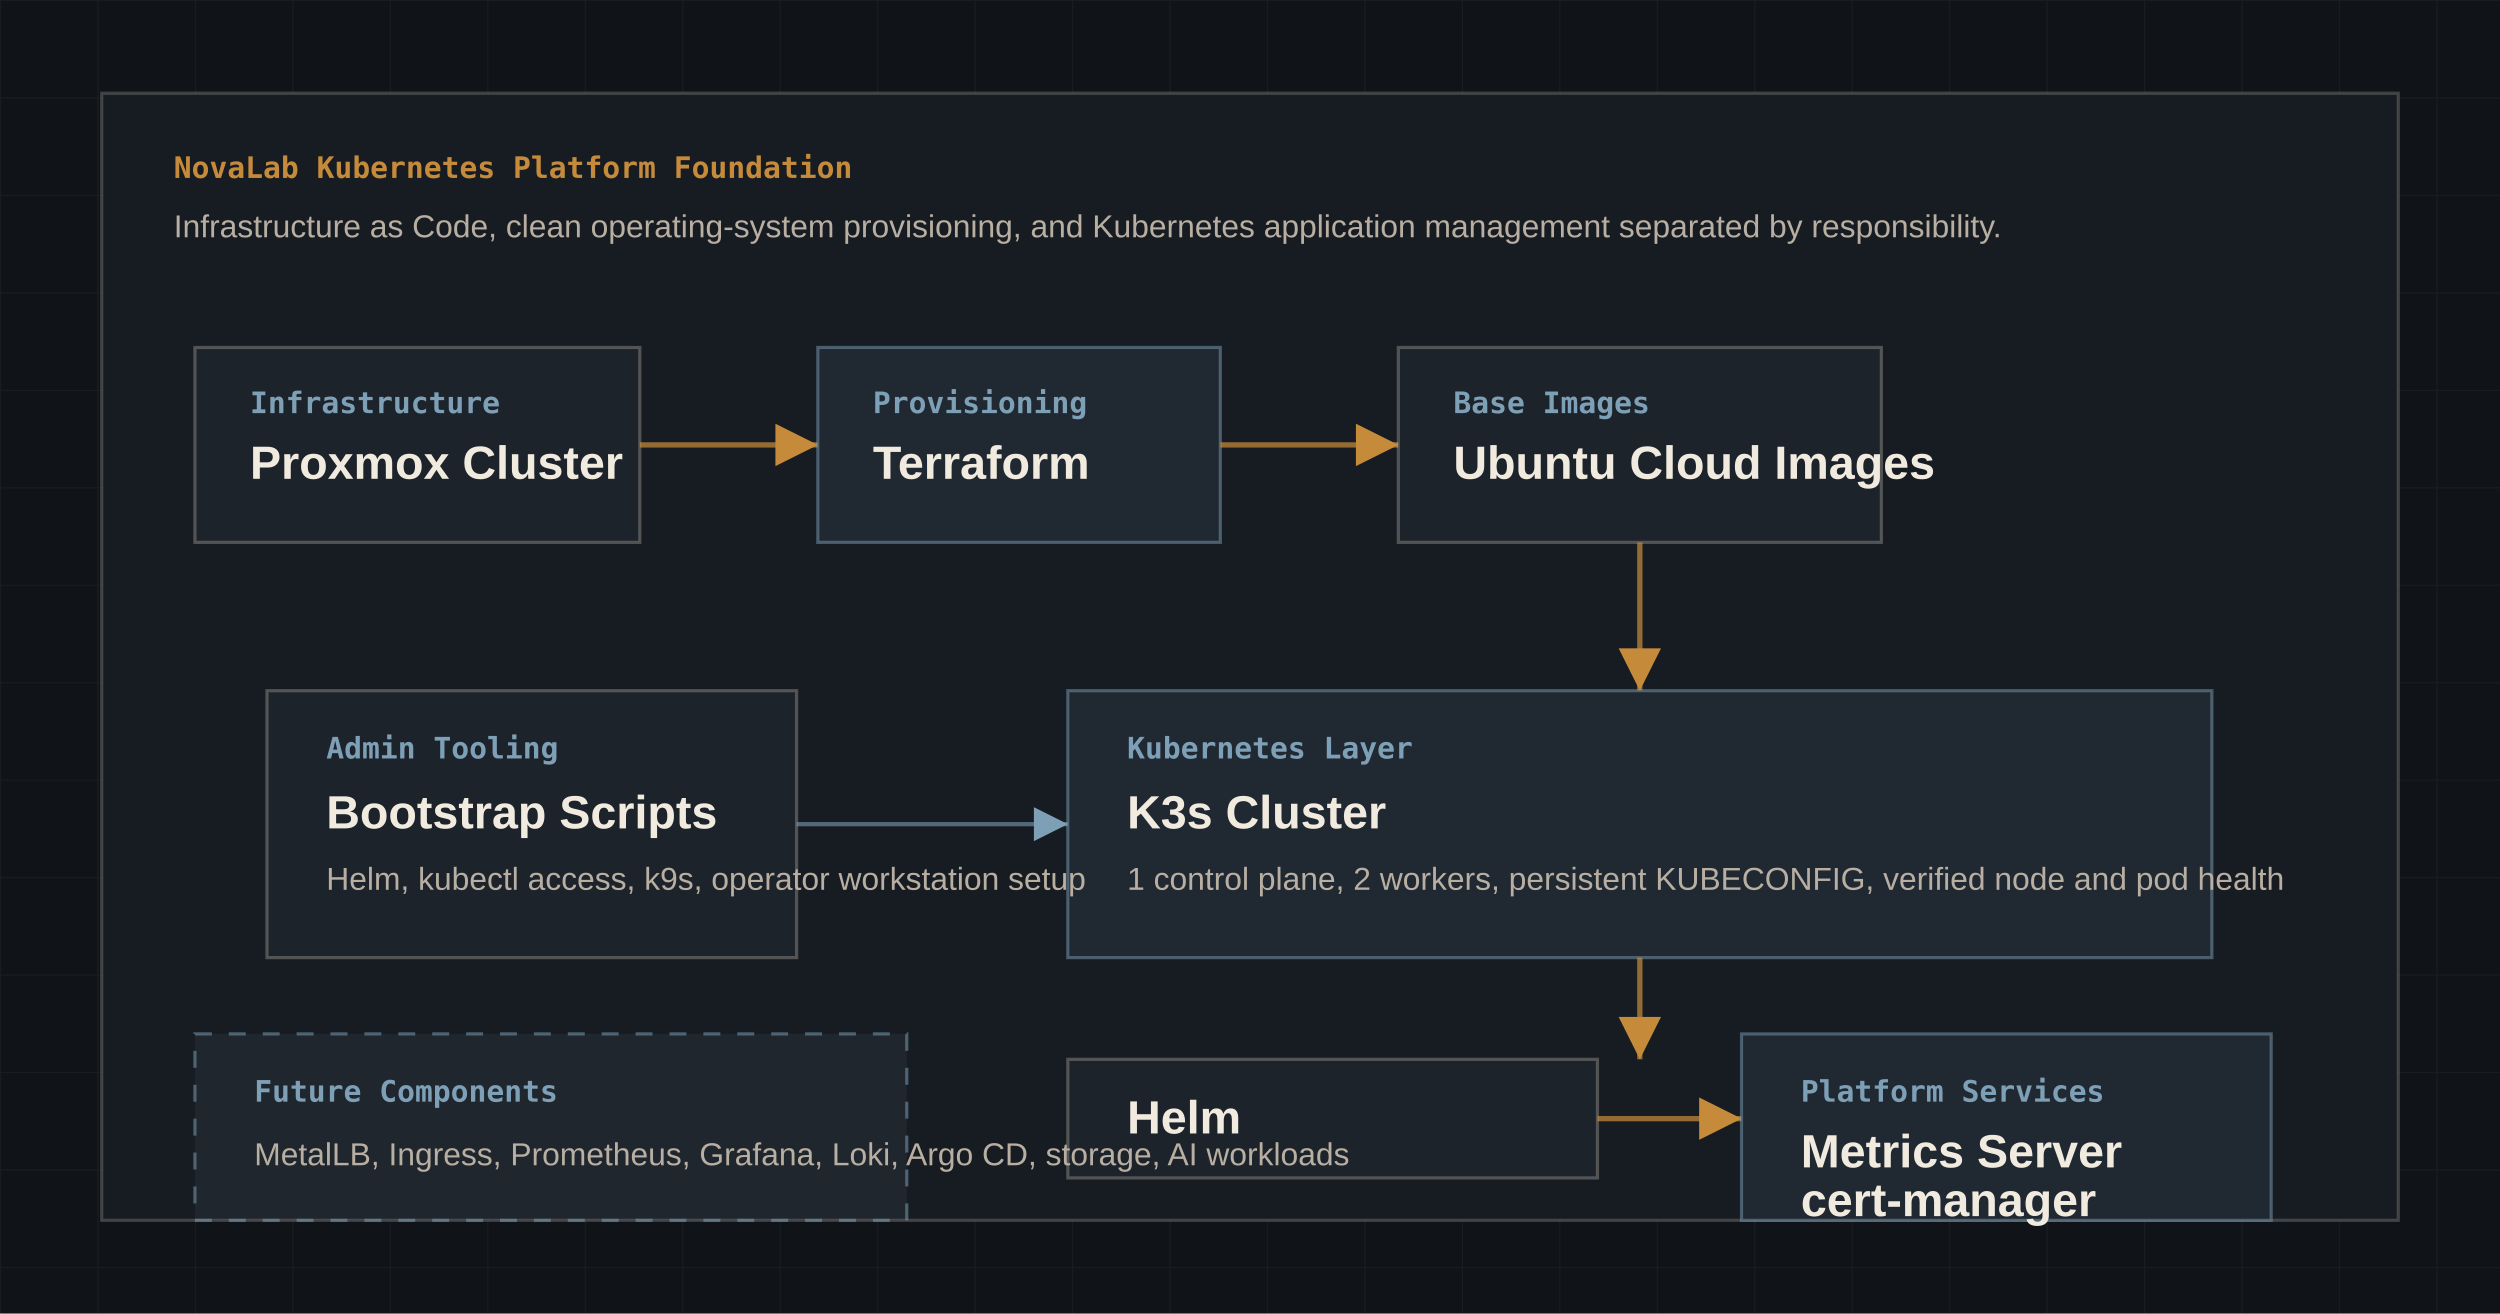
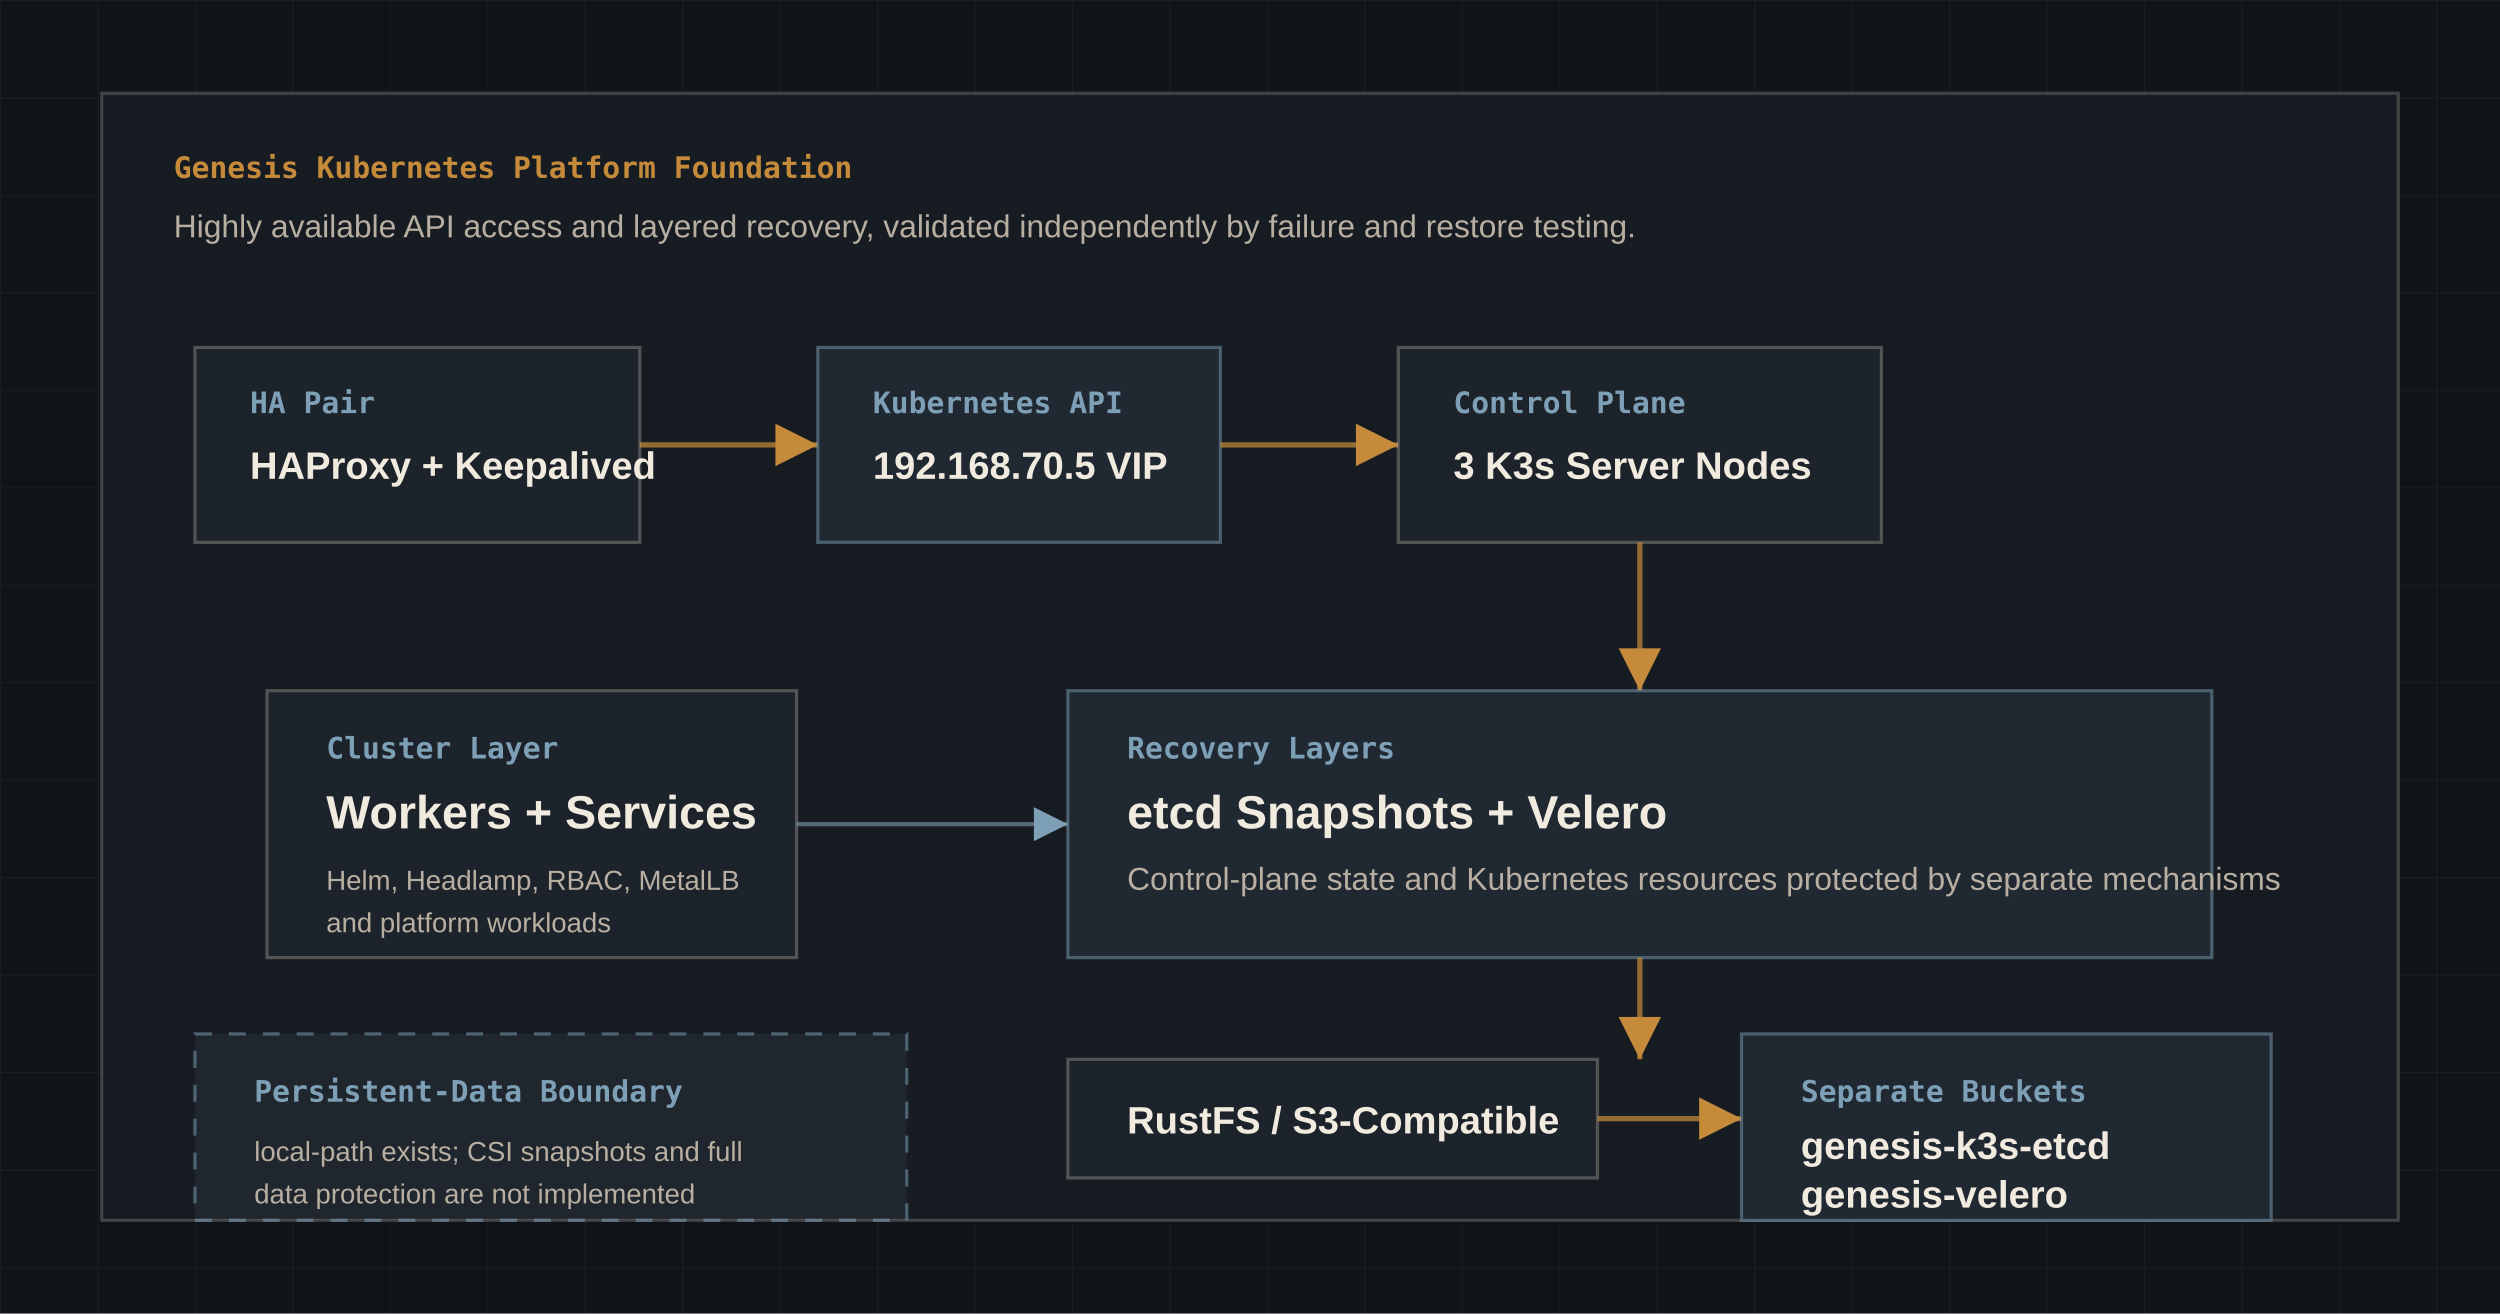
<svg xmlns="http://www.w3.org/2000/svg" viewBox="0 0 1180 620" role="img" aria-labelledby="title desc">
  <defs>
    <style>
      .bg { fill: #101419; }
      .panel { fill: #171c22; stroke: rgba(229,220,204,.22); stroke-width: 1.5; }
      .node { fill: #1d232b; stroke: rgba(229,220,204,.28); stroke-width: 1.5; }
      .node-alt { fill: #202832; stroke: rgba(126,160,183,.48); stroke-width: 1.5; }
      .future { fill: rgba(126,160,183,.08); stroke: rgba(126,160,183,.52); stroke-width: 1.5; stroke-dasharray: 8 8; }
      .label { fill: #f1eadf; font: 700 22px "Segoe UI", Arial, sans-serif; }
+       .label-small { fill: #f1eadf; font: 700 18px "Segoe UI", Arial, sans-serif; }
      .small { fill: #b8afa2; font: 500 15px "Segoe UI", Arial, sans-serif; }
+       .tiny { fill: #b8afa2; font: 500 13px "Segoe UI", Arial, sans-serif; }
      .mono { fill: #c58b3b; font: 700 14px Consolas, monospace; text-transform: uppercase; }
      .steel { fill: #7ea0b7; font: 700 14px Consolas, monospace; }
      .line { stroke: rgba(197,139,59,.72); stroke-width: 2.5; fill: none; marker-end: url(#arrow); }
      .soft-line { stroke: rgba(126,160,183,.58); stroke-width: 2; fill: none; marker-end: url(#arrow-soft); }
    </style>
    <marker id="arrow" markerWidth="12" markerHeight="12" refX="10" refY="6" orient="auto">
      <path d="M2,2 L10,6 L2,10 Z" fill="#c58b3b" />
    </marker>
    <marker id="arrow-soft" markerWidth="12" markerHeight="12" refX="10" refY="6" orient="auto">
      <path d="M2,2 L10,6 L2,10 Z" fill="#7ea0b7" />
    </marker>
    <pattern id="grid" width="46" height="46" patternUnits="userSpaceOnUse">
      <path d="M46 0H0V46" fill="none" stroke="rgba(241,234,223,.045)" stroke-width="1" />
    </pattern>
  </defs>
  <rect class="bg" width="1180" height="620" />
  <rect width="1180" height="620" fill="url(#grid)" />
  <rect class="panel" x="48" y="44" width="1084" height="532" rx="0" />
-   <text class="mono" x="82" y="84">NovaLab Kubernetes Platform Foundation</text>
-   <text class="small" x="82" y="112">Infrastructure as Code, clean operating-system provisioning, and Kubernetes application management separated by responsibility.</text>
+   <text class="mono" x="82" y="84">Genesis Kubernetes Platform Foundation</text>
+   <text class="small" x="82" y="112">Highly available API access and layered recovery, validated independently by failure and restore testing.</text>
  <rect class="node" x="92" y="164" width="210" height="92" />
-   <text class="steel" x="118" y="195">Infrastructure</text>
-   <text class="label" x="118" y="226">Proxmox Cluster</text>
+   <text class="steel" x="118" y="195">HA Pair</text>
+   <text class="label-small" x="118" y="226">HAProxy + Keepalived</text>
  <path class="line" d="M302 210H386" />
  <rect class="node-alt" x="386" y="164" width="190" height="92" />
-   <text class="steel" x="412" y="195">Provisioning</text>
-   <text class="label" x="412" y="226">Terraform</text>
+   <text class="steel" x="412" y="195">Kubernetes API</text>
+   <text class="label-small" x="412" y="226">192.168.70.5 VIP</text>
  <path class="line" d="M576 210H660" />
  <rect class="node" x="660" y="164" width="228" height="92" />
-   <text class="steel" x="686" y="195">Base Images</text>
-   <text class="label" x="686" y="226">Ubuntu Cloud Images</text>
+   <text class="steel" x="686" y="195">Control Plane</text>
+   <text class="label-small" x="686" y="226">3 K3s Server Nodes</text>
  <path class="line" d="M774 256V326" />
  <rect class="node-alt" x="504" y="326" width="540" height="126" />
-   <text class="steel" x="532" y="358">Kubernetes Layer</text>
-   <text class="label" x="532" y="391">K3s Cluster</text>
-   <text class="small" x="532" y="420">1 control plane, 2 workers, persistent KUBECONFIG, verified node and pod health</text>
+   <text class="steel" x="532" y="358">Recovery Layers</text>
+   <text class="label" x="532" y="391">etcd Snapshots + Velero</text>
+   <text class="small" x="532" y="420">Control-plane state and Kubernetes resources protected by separate mechanisms</text>
  <rect class="node" x="126" y="326" width="250" height="126" />
-   <text class="steel" x="154" y="358">Admin Tooling</text>
-   <text class="label" x="154" y="391">Bootstrap Scripts</text>
-   <text class="small" x="154" y="420">Helm, kubectl access, k9s, operator workstation setup</text>
+   <text class="steel" x="154" y="358">Cluster Layer</text>
+   <text class="label" x="154" y="391">Workers + Services</text>
+   <text class="tiny" x="154" y="420">Helm, Headlamp, RBAC, MetalLB</text>
+   <text class="tiny" x="154" y="440">and platform workloads</text>
  <path class="soft-line" d="M376 389H504" />
  <path class="line" d="M774 452V500" />
  <rect class="node" x="504" y="500" width="250" height="56" />
-   <text class="label" x="532" y="535">Helm</text>
+   <text class="label-small" x="532" y="535">RustFS / S3-Compatible</text>
  <path class="line" d="M754 528H822" />
  <rect class="node-alt" x="822" y="488" width="250" height="88" />
-   <text class="steel" x="850" y="520">Platform Services</text>
-   <text class="label" x="850" y="551">Metrics Server</text>
-   <text class="label" x="850" y="574">cert-manager</text>
+   <text class="steel" x="850" y="520">Separate Buckets</text>
+   <text class="label-small" x="850" y="547">genesis-k3s-etcd</text>
+   <text class="label-small" x="850" y="570">genesis-velero</text>
  <rect class="future" x="92" y="488" width="336" height="88" />
-   <text class="steel" x="120" y="520">Future Components</text>
-   <text class="small" x="120" y="550">MetalLB, Ingress, Prometheus, Grafana, Loki, Argo CD, storage, AI workloads</text>
+   <text class="steel" x="120" y="520">Persistent-Data Boundary</text>
+   <text class="tiny" x="120" y="548">local-path exists; CSI snapshots and full</text>
+   <text class="tiny" x="120" y="568">data protection are not implemented</text>
</svg>
